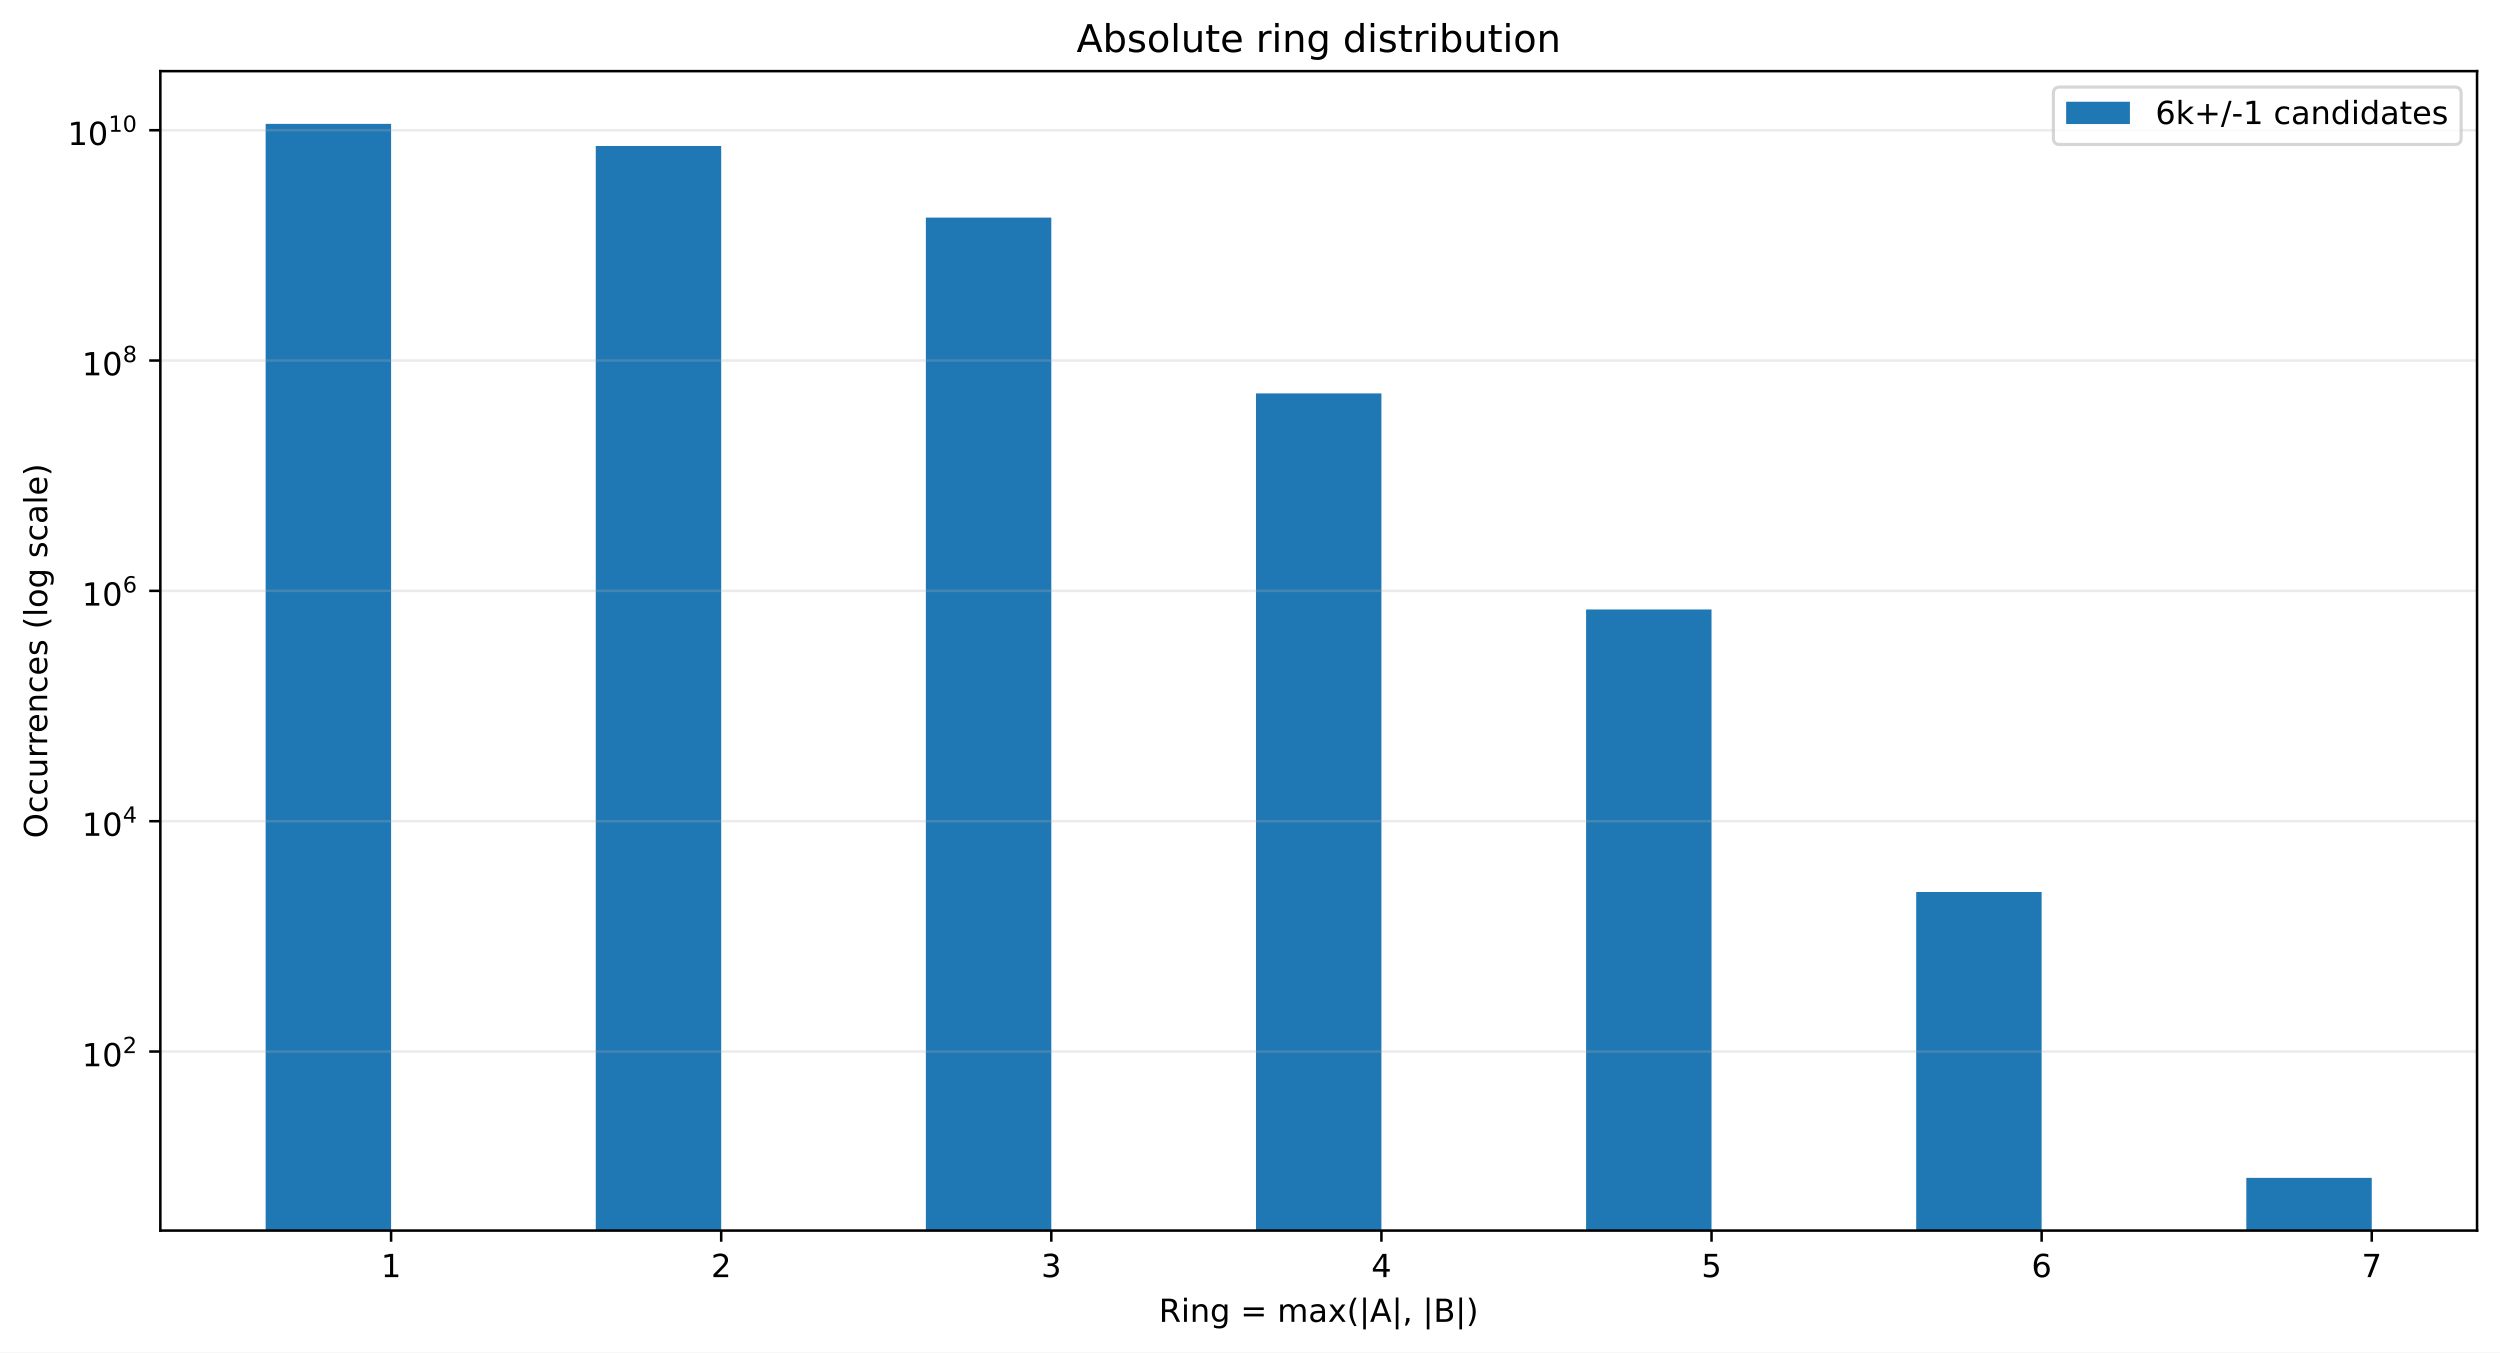
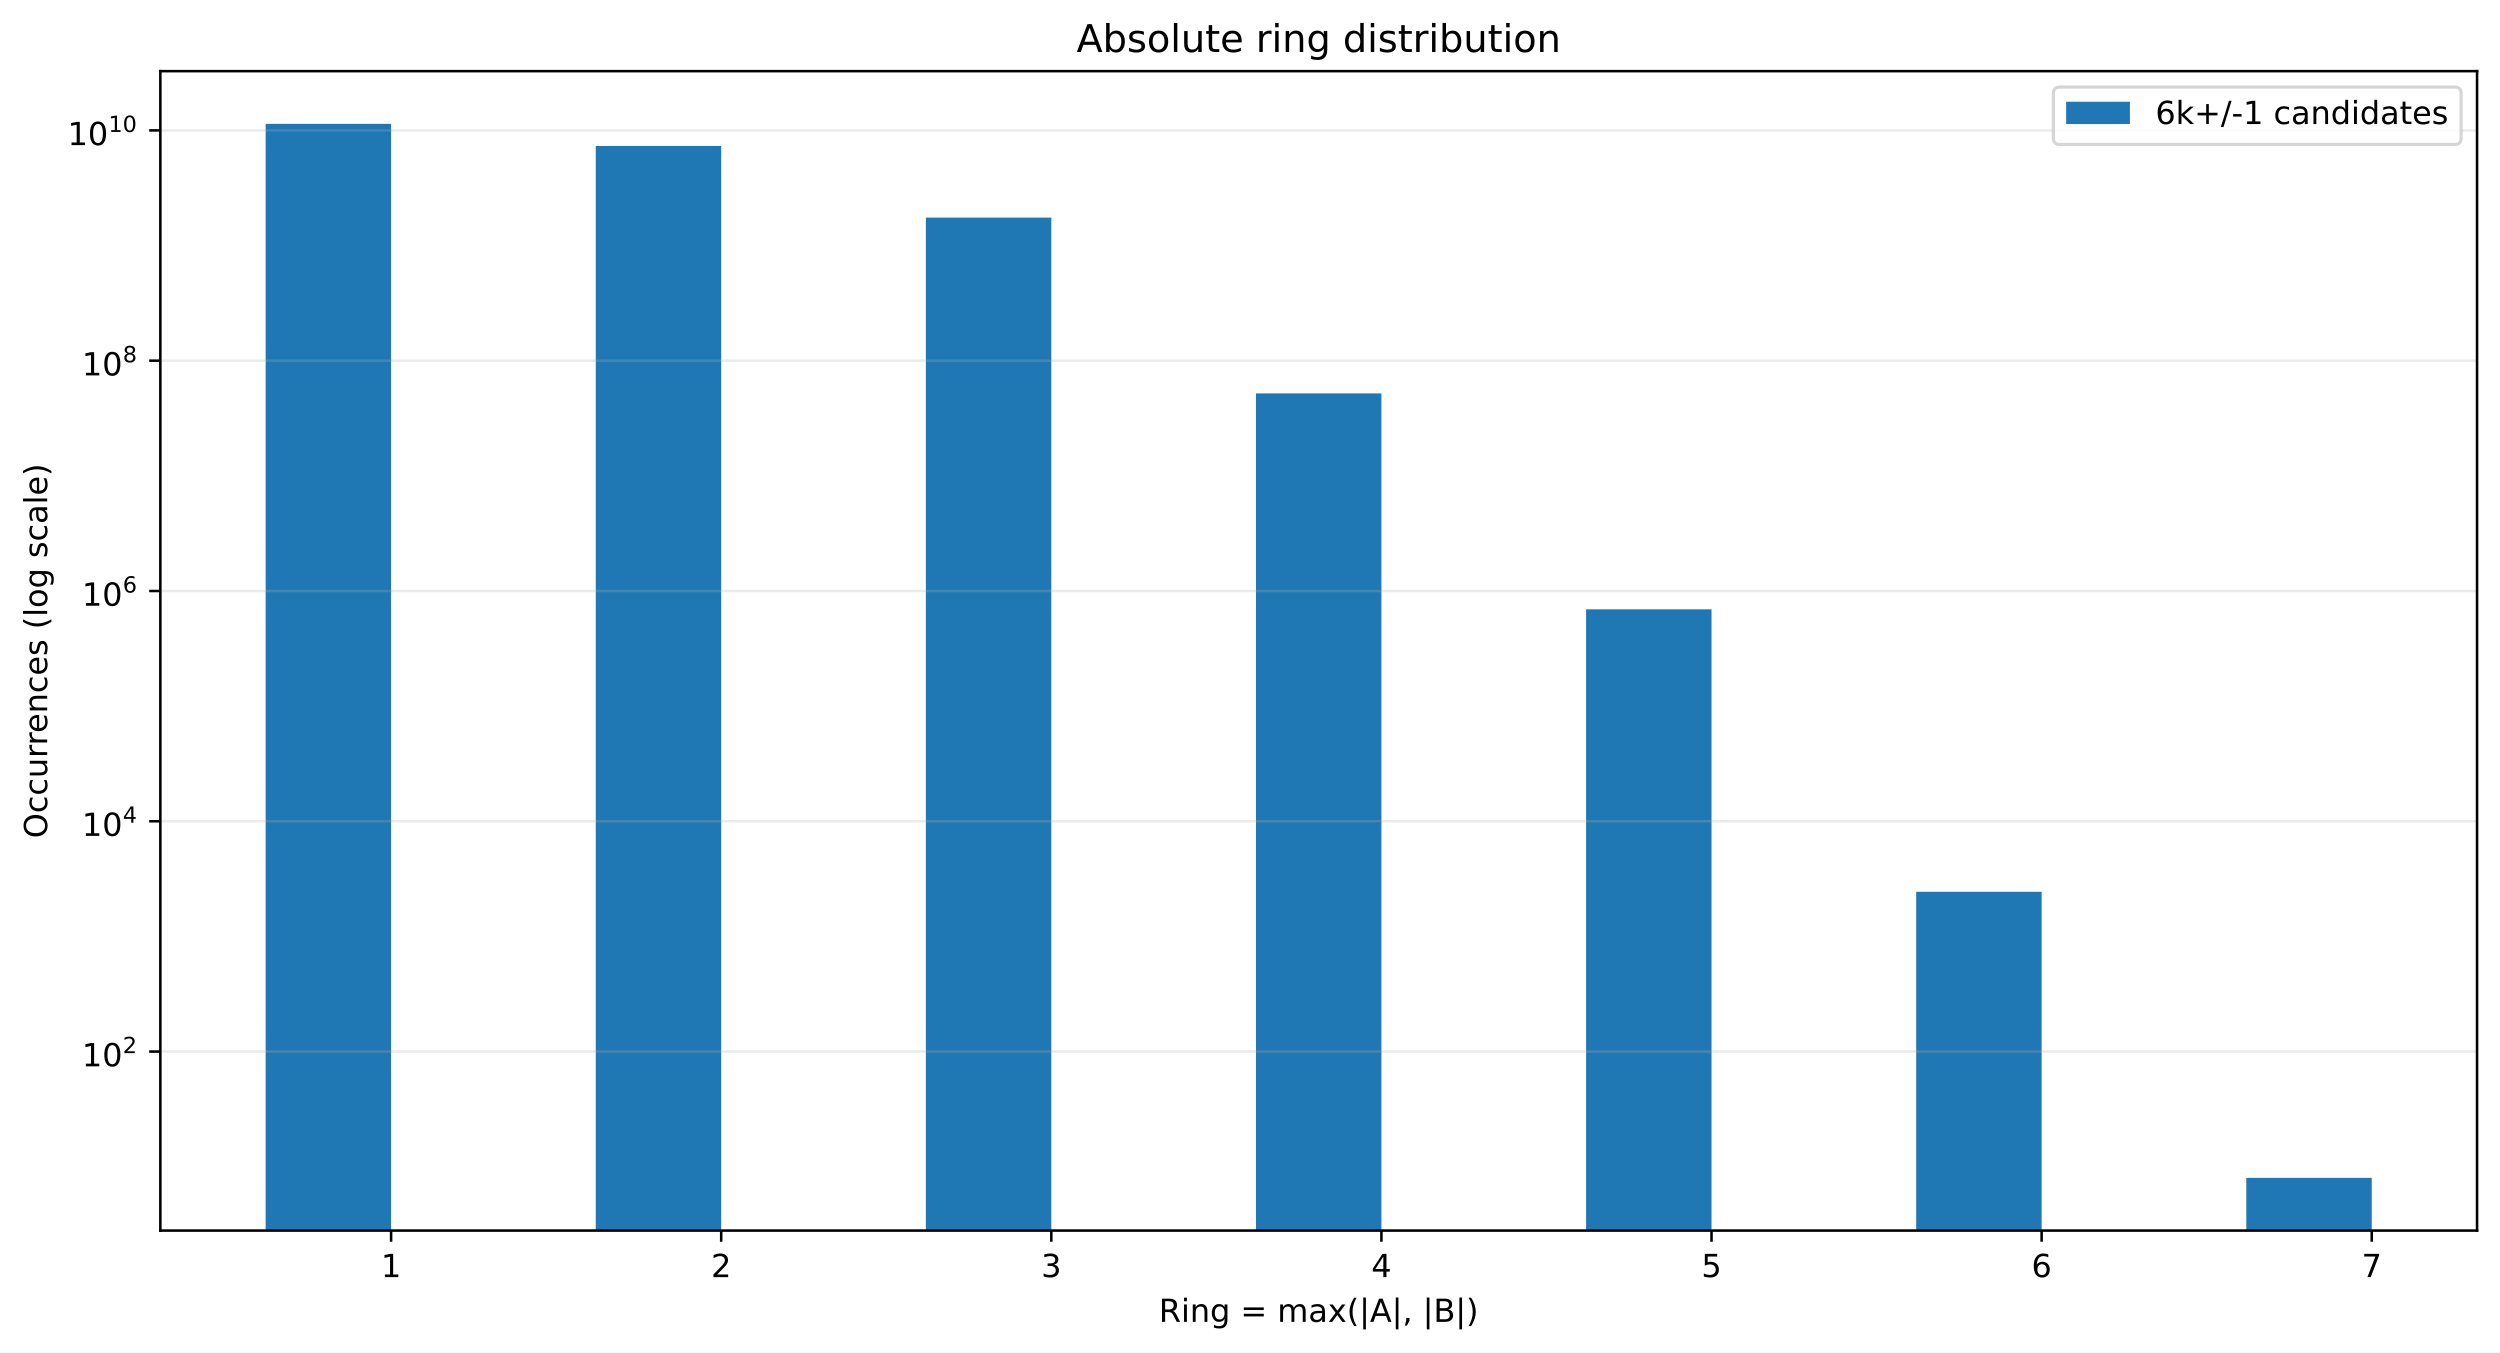
<svg xmlns="http://www.w3.org/2000/svg" xmlns:xlink="http://www.w3.org/1999/xlink" width="784.258pt" height="424.28pt" viewBox="0 0 784.258 424.28" version="1.1">
  <defs>
    <style type="text/css">*{stroke-linejoin: round; stroke-linecap: butt}</style>
  </defs>
  <g id="figure_1">
    <g id="patch_1">
      <path d="M 0 424.28  L 784.258 424.28  L 784.258 0  L 0 0  z " style="fill: #ffffff" />
    </g>
    <g id="axes_1">
      <g id="patch_2">
        <path d="M 50.301 386.036  L 777.058 386.036  L 777.058 22.318  L 50.301 22.318  z " style="fill: #ffffff" />
      </g>
      <g id="patch_3">
-         <path d="M 83.335 36529.855  L 122.687 36529.855  L 122.687 38.851  L 83.335 38.851  z " clip-path="url(#p38da183c8a)" style="fill: #1f77b4" />
+         <path d="M 83.335 36524.299  L 122.687 36524.299  L 122.687 38.851  L 83.335 38.851  z " clip-path="url(#p3899174650)" style="fill: #1f77b4" />
      </g>
      <g id="patch_4">
-         <path d="M 186.891 36529.855  L 226.243 36529.855  L 226.243 45.805  L 186.891 45.805  z " clip-path="url(#p38da183c8a)" style="fill: #1f77b4" />
+         <path d="M 186.891 36524.299  L 226.243 36524.299  L 226.243 45.804  L 186.891 45.804  z " clip-path="url(#p3899174650)" style="fill: #1f77b4" />
      </g>
      <g id="patch_5">
-         <path d="M 290.448 36529.855  L 329.799 36529.855  L 329.799 68.265  L 290.448 68.265  z " clip-path="url(#p38da183c8a)" style="fill: #1f77b4" />
+         <path d="M 290.448 36524.299  L 329.799 36524.299  L 329.799 68.26  L 290.448 68.26  z " clip-path="url(#p3899174650)" style="fill: #1f77b4" />
      </g>
      <g id="patch_6">
-         <path d="M 394.004 36529.855  L 433.355 36529.855  L 433.355 123.418  L 394.004 123.418  z " clip-path="url(#p38da183c8a)" style="fill: #1f77b4" />
+         <path d="M 394.004 36524.299  L 433.355 36524.299  L 433.355 123.405  L 394.004 123.405  z " clip-path="url(#p3899174650)" style="fill: #1f77b4" />
      </g>
      <g id="patch_7">
-         <path d="M 497.56 36529.855  L 536.912 36529.855  L 536.912 191.183  L 497.56 191.183  z " clip-path="url(#p38da183c8a)" style="fill: #1f77b4" />
+         <path d="M 497.56 36524.299  L 536.912 36524.299  L 536.912 191.159  L 497.56 191.159  z " clip-path="url(#p3899174650)" style="fill: #1f77b4" />
      </g>
      <g id="patch_8">
-         <path d="M 601.116 36529.855  L 640.468 36529.855  L 640.468 279.822  L 601.116 279.822  z " clip-path="url(#p38da183c8a)" style="fill: #1f77b4" />
+         <path d="M 601.116 36524.299  L 640.468 36524.299  L 640.468 279.771  L 601.116 279.771  z " clip-path="url(#p3899174650)" style="fill: #1f77b4" />
      </g>
      <g id="patch_9">
-         <path d="M 704.673 36529.855  L 744.024 36529.855  L 744.024 369.503  L 704.673 369.503  z " clip-path="url(#p38da183c8a)" style="fill: #1f77b4" />
+         <path d="M 704.673 36524.299  L 744.024 36524.299  L 744.024 369.503  L 704.673 369.503  z " clip-path="url(#p3899174650)" style="fill: #1f77b4" />
      </g>
      <g id="matplotlib.axis_1">
        <g id="xtick_1">
          <g id="line2d_1">
            <defs>
-               <path id="ma27751c25e" d="M 0 0  L 0 3.5  " style="stroke: #000000; stroke-width: 0.8" />
+               <path id="macc02f1aa9" d="M 0 0  L 0 3.5  " style="stroke: #000000; stroke-width: 0.8" />
            </defs>
            <g>
-               <use xlink:href="#ma27751c25e" x="122.687" y="386.036" style="stroke: #000000; stroke-width: 0.8" />
+               <use xlink:href="#macc02f1aa9" x="122.687" y="386.036" style="stroke: #000000; stroke-width: 0.8" />
            </g>
          </g>
          <g id="text_1">
            <g transform="translate(119.5053 400.6334) scale(0.1 -0.1)">
              <defs>
                <path id="DejaVuSans-14" d="M 794 531  L 1825 531  L 1825 4091  L 703 3866  L 703 4441  L 1819 4666  L 2450 4666  L 2450 531  L 3481 531  L 3481 0  L 794 0  L 794 531  z " transform="scale(0.015625)" />
              </defs>
              <use xlink:href="#DejaVuSans-14" />
            </g>
          </g>
        </g>
        <g id="xtick_2">
          <g id="line2d_2">
            <g>
-               <use xlink:href="#ma27751c25e" x="226.243" y="386.036" style="stroke: #000000; stroke-width: 0.8" />
+               <use xlink:href="#macc02f1aa9" x="226.243" y="386.036" style="stroke: #000000; stroke-width: 0.8" />
            </g>
          </g>
          <g id="text_2">
            <g transform="translate(223.0616 400.6334) scale(0.1 -0.1)">
              <defs>
                <path id="DejaVuSans-15" d="M 1228 531  L 3431 531  L 3431 0  L 469 0  L 469 531  Q 828 903 1448 1529  Q 2069 2156 2228 2338  Q 2531 2678 2651 2914  Q 2772 3150 2772 3378  Q 2772 3750 2511 3984  Q 2250 4219 1831 4219  Q 1534 4219 1204 4116  Q 875 4013 500 3803  L 500 4441  Q 881 4594 1212 4672  Q 1544 4750 1819 4750  Q 2544 4750 2975 4387  Q 3406 4025 3406 3419  Q 3406 3131 3298 2873  Q 3191 2616 2906 2266  Q 2828 2175 2409 1742  Q 1991 1309 1228 531  z " transform="scale(0.015625)" />
              </defs>
              <use xlink:href="#DejaVuSans-15" />
            </g>
          </g>
        </g>
        <g id="xtick_3">
          <g id="line2d_3">
            <g>
-               <use xlink:href="#ma27751c25e" x="329.799" y="386.036" style="stroke: #000000; stroke-width: 0.8" />
+               <use xlink:href="#macc02f1aa9" x="329.799" y="386.036" style="stroke: #000000; stroke-width: 0.8" />
            </g>
          </g>
          <g id="text_3">
            <g transform="translate(326.6178 400.6334) scale(0.1 -0.1)">
              <defs>
                <path id="DejaVuSans-16" d="M 2597 2516  Q 3050 2419 3304 2112  Q 3559 1806 3559 1356  Q 3559 666 3084 287  Q 2609 -91 1734 -91  Q 1441 -91 1130 -33  Q 819 25 488 141  L 488 750  Q 750 597 1062 519  Q 1375 441 1716 441  Q 2309 441 2620 675  Q 2931 909 2931 1356  Q 2931 1769 2642 2001  Q 2353 2234 1838 2234  L 1294 2234  L 1294 2753  L 1863 2753  Q 2328 2753 2575 2939  Q 2822 3125 2822 3475  Q 2822 3834 2567 4026  Q 2313 4219 1838 4219  Q 1578 4219 1281 4162  Q 984 4106 628 3988  L 628 4550  Q 988 4650 1302 4700  Q 1616 4750 1894 4750  Q 2613 4750 3031 4423  Q 3450 4097 3450 3541  Q 3450 3153 3228 2886  Q 3006 2619 2597 2516  z " transform="scale(0.015625)" />
              </defs>
              <use xlink:href="#DejaVuSans-16" />
            </g>
          </g>
        </g>
        <g id="xtick_4">
          <g id="line2d_4">
            <g>
-               <use xlink:href="#ma27751c25e" x="433.355" y="386.036" style="stroke: #000000; stroke-width: 0.8" />
+               <use xlink:href="#macc02f1aa9" x="433.355" y="386.036" style="stroke: #000000; stroke-width: 0.8" />
            </g>
          </g>
          <g id="text_4">
            <g transform="translate(430.174 400.6334) scale(0.1 -0.1)">
              <defs>
                <path id="DejaVuSans-17" d="M 2419 4116  L 825 1625  L 2419 1625  L 2419 4116  z M 2253 4666  L 3047 4666  L 3047 1625  L 3713 1625  L 3713 1100  L 3047 1100  L 3047 0  L 2419 0  L 2419 1100  L 313 1100  L 313 1709  L 2253 4666  z " transform="scale(0.015625)" />
              </defs>
              <use xlink:href="#DejaVuSans-17" />
            </g>
          </g>
        </g>
        <g id="xtick_5">
          <g id="line2d_5">
            <g>
-               <use xlink:href="#ma27751c25e" x="536.912" y="386.036" style="stroke: #000000; stroke-width: 0.8" />
+               <use xlink:href="#macc02f1aa9" x="536.912" y="386.036" style="stroke: #000000; stroke-width: 0.8" />
            </g>
          </g>
          <g id="text_5">
            <g transform="translate(533.7303 400.6334) scale(0.1 -0.1)">
              <defs>
                <path id="DejaVuSans-18" d="M 691 4666  L 3169 4666  L 3169 4134  L 1269 4134  L 1269 2991  Q 1406 3038 1543 3061  Q 1681 3084 1819 3084  Q 2600 3084 3056 2656  Q 3513 2228 3513 1497  Q 3513 744 3044 326  Q 2575 -91 1722 -91  Q 1428 -91 1123 -41  Q 819 9 494 109  L 494 744  Q 775 591 1075 516  Q 1375 441 1709 441  Q 2250 441 2565 725  Q 2881 1009 2881 1497  Q 2881 1984 2565 2268  Q 2250 2553 1709 2553  Q 1456 2553 1204 2497  Q 953 2441 691 2322  L 691 4666  z " transform="scale(0.015625)" />
              </defs>
              <use xlink:href="#DejaVuSans-18" />
            </g>
          </g>
        </g>
        <g id="xtick_6">
          <g id="line2d_6">
            <g>
-               <use xlink:href="#ma27751c25e" x="640.468" y="386.036" style="stroke: #000000; stroke-width: 0.8" />
+               <use xlink:href="#macc02f1aa9" x="640.468" y="386.036" style="stroke: #000000; stroke-width: 0.8" />
            </g>
          </g>
          <g id="text_6">
            <g transform="translate(637.2865 400.6334) scale(0.1 -0.1)">
              <defs>
                <path id="DejaVuSans-19" d="M 2113 2584  Q 1688 2584 1439 2293  Q 1191 2003 1191 1497  Q 1191 994 1439 701  Q 1688 409 2113 409  Q 2538 409 2786 701  Q 3034 994 3034 1497  Q 3034 2003 2786 2293  Q 2538 2584 2113 2584  z M 3366 4563  L 3366 3988  Q 3128 4100 2886 4159  Q 2644 4219 2406 4219  Q 1781 4219 1451 3797  Q 1122 3375 1075 2522  Q 1259 2794 1537 2939  Q 1816 3084 2150 3084  Q 2853 3084 3261 2657  Q 3669 2231 3669 1497  Q 3669 778 3244 343  Q 2819 -91 2113 -91  Q 1303 -91 875 529  Q 447 1150 447 2328  Q 447 3434 972 4092  Q 1497 4750 2381 4750  Q 2619 4750 2861 4703  Q 3103 4656 3366 4563  z " transform="scale(0.015625)" />
              </defs>
              <use xlink:href="#DejaVuSans-19" />
            </g>
          </g>
        </g>
        <g id="xtick_7">
          <g id="line2d_7">
            <g>
-               <use xlink:href="#ma27751c25e" x="744.024" y="386.036" style="stroke: #000000; stroke-width: 0.8" />
+               <use xlink:href="#macc02f1aa9" x="744.024" y="386.036" style="stroke: #000000; stroke-width: 0.8" />
            </g>
          </g>
          <g id="text_7">
            <g transform="translate(740.8427 400.6334) scale(0.1 -0.1)">
              <defs>
                <path id="DejaVuSans-1a" d="M 525 4666  L 3525 4666  L 3525 4397  L 1831 0  L 1172 0  L 2766 4134  L 525 4134  L 525 4666  z " transform="scale(0.015625)" />
              </defs>
              <use xlink:href="#DejaVuSans-1a" />
            </g>
          </g>
        </g>
        <g id="text_8">
          <g transform="translate(363.5437 414.678) scale(0.1 -0.1)">
            <defs>
              <path id="DejaVuSans-35" d="M 2841 2188  Q 3044 2119 3236 1894  Q 3428 1669 3622 1275  L 4263 0  L 3584 0  L 2988 1197  Q 2756 1666 2539 1819  Q 2322 1972 1947 1972  L 1259 1972  L 1259 0  L 628 0  L 628 4666  L 2053 4666  Q 2853 4666 3247 4331  Q 3641 3997 3641 3322  Q 3641 2881 3436 2590  Q 3231 2300 2841 2188  z M 1259 4147  L 1259 2491  L 2053 2491  Q 2509 2491 2742 2702  Q 2975 2913 2975 3322  Q 2975 3731 2742 3939  Q 2509 4147 2053 4147  L 1259 4147  z " transform="scale(0.015625)" />
              <path id="DejaVuSans-4c" d="M 603 3500  L 1178 3500  L 1178 0  L 603 0  L 603 3500  z M 603 4863  L 1178 4863  L 1178 4134  L 603 4134  L 603 4863  z " transform="scale(0.015625)" />
              <path id="DejaVuSans-51" d="M 3513 2113  L 3513 0  L 2938 0  L 2938 2094  Q 2938 2591 2744 2837  Q 2550 3084 2163 3084  Q 1697 3084 1428 2787  Q 1159 2491 1159 1978  L 1159 0  L 581 0  L 581 3500  L 1159 3500  L 1159 2956  Q 1366 3272 1645 3428  Q 1925 3584 2291 3584  Q 2894 3584 3203 3211  Q 3513 2838 3513 2113  z " transform="scale(0.015625)" />
              <path id="DejaVuSans-4a" d="M 2906 1791  Q 2906 2416 2648 2759  Q 2391 3103 1925 3103  Q 1463 3103 1205 2759  Q 947 2416 947 1791  Q 947 1169 1205 825  Q 1463 481 1925 481  Q 2391 481 2648 825  Q 2906 1169 2906 1791  z M 3481 434  Q 3481 -459 3084 -895  Q 2688 -1331 1869 -1331  Q 1566 -1331 1297 -1286  Q 1028 -1241 775 -1147  L 775 -588  Q 1028 -725 1275 -790  Q 1522 -856 1778 -856  Q 2344 -856 2625 -561  Q 2906 -266 2906 331  L 2906 616  Q 2728 306 2450 153  Q 2172 0 1784 0  Q 1141 0 747 490  Q 353 981 353 1791  Q 353 2603 747 3093  Q 1141 3584 1784 3584  Q 2172 3584 2450 3431  Q 2728 3278 2906 2969  L 2906 3500  L 3481 3500  L 3481 434  z " transform="scale(0.015625)" />
              <path id="DejaVuSans-3" transform="scale(0.015625)" />
              <path id="DejaVuSans-20" d="M 678 2906  L 4684 2906  L 4684 2381  L 678 2381  L 678 2906  z M 678 1631  L 4684 1631  L 4684 1100  L 678 1100  L 678 1631  z " transform="scale(0.015625)" />
              <path id="DejaVuSans-50" d="M 3328 2828  Q 3544 3216 3844 3400  Q 4144 3584 4550 3584  Q 5097 3584 5394 3201  Q 5691 2819 5691 2113  L 5691 0  L 5113 0  L 5113 2094  Q 5113 2597 4934 2840  Q 4756 3084 4391 3084  Q 3944 3084 3684 2787  Q 3425 2491 3425 1978  L 3425 0  L 2847 0  L 2847 2094  Q 2847 2600 2669 2842  Q 2491 3084 2119 3084  Q 1678 3084 1418 2786  Q 1159 2488 1159 1978  L 1159 0  L 581 0  L 581 3500  L 1159 3500  L 1159 2956  Q 1356 3278 1631 3431  Q 1906 3584 2284 3584  Q 2666 3584 2933 3390  Q 3200 3197 3328 2828  z " transform="scale(0.015625)" />
              <path id="DejaVuSans-44" d="M 2194 1759  Q 1497 1759 1228 1600  Q 959 1441 959 1056  Q 959 750 1161 570  Q 1363 391 1709 391  Q 2188 391 2477 730  Q 2766 1069 2766 1631  L 2766 1759  L 2194 1759  z M 3341 1997  L 3341 0  L 2766 0  L 2766 531  Q 2569 213 2275 61  Q 1981 -91 1556 -91  Q 1019 -91 701 211  Q 384 513 384 1019  Q 384 1609 779 1909  Q 1175 2209 1959 2209  L 2766 2209  L 2766 2266  Q 2766 2663 2505 2880  Q 2244 3097 1772 3097  Q 1472 3097 1187 3025  Q 903 2953 641 2809  L 641 3341  Q 956 3463 1253 3523  Q 1550 3584 1831 3584  Q 2591 3584 2966 3190  Q 3341 2797 3341 1997  z " transform="scale(0.015625)" />
              <path id="DejaVuSans-5b" d="M 3513 3500  L 2247 1797  L 3578 0  L 2900 0  L 1881 1375  L 863 0  L 184 0  L 1544 1831  L 300 3500  L 978 3500  L 1906 2253  L 2834 3500  L 3513 3500  z " transform="scale(0.015625)" />
              <path id="DejaVuSans-b" d="M 1984 4856  Q 1566 4138 1362 3434  Q 1159 2731 1159 2009  Q 1159 1288 1364 580  Q 1569 -128 1984 -844  L 1484 -844  Q 1016 -109 783 600  Q 550 1309 550 2009  Q 550 2706 781 3412  Q 1013 4119 1484 4856  L 1984 4856  z " transform="scale(0.015625)" />
              <path id="DejaVuSans-5f" d="M 1344 4891  L 1344 -1509  L 813 -1509  L 813 4891  L 1344 4891  z " transform="scale(0.015625)" />
              <path id="DejaVuSans-24" d="M 2188 4044  L 1331 1722  L 3047 1722  L 2188 4044  z M 1831 4666  L 2547 4666  L 4325 0  L 3669 0  L 3244 1197  L 1141 1197  L 716 0  L 50 0  L 1831 4666  z " transform="scale(0.015625)" />
              <path id="DejaVuSans-f" d="M 750 794  L 1409 794  L 1409 256  L 897 -744  L 494 -744  L 750 256  L 750 794  z " transform="scale(0.015625)" />
              <path id="DejaVuSans-25" d="M 1259 2228  L 1259 519  L 2272 519  Q 2781 519 3026 730  Q 3272 941 3272 1375  Q 3272 1813 3026 2020  Q 2781 2228 2272 2228  L 1259 2228  z M 1259 4147  L 1259 2741  L 2194 2741  Q 2656 2741 2882 2914  Q 3109 3088 3109 3444  Q 3109 3797 2882 3972  Q 2656 4147 2194 4147  L 1259 4147  z M 628 4666  L 2241 4666  Q 2963 4666 3353 4366  Q 3744 4066 3744 3513  Q 3744 3084 3544 2831  Q 3344 2578 2956 2516  Q 3422 2416 3680 2098  Q 3938 1781 3938 1306  Q 3938 681 3513 340  Q 3088 0 2303 0  L 628 0  L 628 4666  z " transform="scale(0.015625)" />
              <path id="DejaVuSans-c" d="M 513 4856  L 1013 4856  Q 1481 4119 1714 3412  Q 1947 2706 1947 2009  Q 1947 1309 1714 600  Q 1481 -109 1013 -844  L 513 -844  Q 928 -128 1133 580  Q 1338 1288 1338 2009  Q 1338 2731 1133 3434  Q 928 4138 513 4856  z " transform="scale(0.015625)" />
            </defs>
            <use xlink:href="#DejaVuSans-35" />
            <use xlink:href="#DejaVuSans-4c" transform="translate(69.48438 0)" />
            <use xlink:href="#DejaVuSans-51" transform="translate(97.26562 0)" />
            <use xlink:href="#DejaVuSans-4a" transform="translate(160.6406 0)" />
            <use xlink:href="#DejaVuSans-3" transform="translate(224.125 0)" />
            <use xlink:href="#DejaVuSans-20" transform="translate(255.9062 0)" />
            <use xlink:href="#DejaVuSans-3" transform="translate(339.7031 0)" />
            <use xlink:href="#DejaVuSans-50" transform="translate(371.4844 0)" />
            <use xlink:href="#DejaVuSans-44" transform="translate(468.8906 0)" />
            <use xlink:href="#DejaVuSans-5b" transform="translate(530.1719 0)" />
            <use xlink:href="#DejaVuSans-b" transform="translate(589.3594 0)" />
            <use xlink:href="#DejaVuSans-5f" transform="translate(628.375 0)" />
            <use xlink:href="#DejaVuSans-24" transform="translate(662.0625 0)" />
            <use xlink:href="#DejaVuSans-5f" transform="translate(730.4688 0)" />
            <use xlink:href="#DejaVuSans-f" transform="translate(764.1562 0)" />
            <use xlink:href="#DejaVuSans-3" transform="translate(795.9375 0)" />
            <use xlink:href="#DejaVuSans-5f" transform="translate(827.7188 0)" />
            <use xlink:href="#DejaVuSans-25" transform="translate(861.4062 0)" />
            <use xlink:href="#DejaVuSans-5f" transform="translate(930.0156 0)" />
            <use xlink:href="#DejaVuSans-c" transform="translate(963.7031 0)" />
          </g>
        </g>
      </g>
      <g id="matplotlib.axis_2">
        <g id="ytick_1">
          <g id="line2d_8">
-             <path d="M 50.301 329.874  L 777.058 329.874  " clip-path="url(#p38da183c8a)" style="fill: none; stroke: #b0b0b0; stroke-opacity: 0.25; stroke-width: 0.8; stroke-linecap: square" />
+             <path d="M 50.301 329.88  L 777.058 329.88  " clip-path="url(#p3899174650)" style="fill: none; stroke: #b0b0b0; stroke-opacity: 0.25; stroke-width: 0.8; stroke-linecap: square" />
          </g>
          <g id="line2d_9">
            <defs>
-               <path id="m80aa9aa18d" d="M 0 0  L -3.5 0  " style="stroke: #000000; stroke-width: 0.8" />
+               <path id="mbea2962323" d="M 0 0  L -3.5 0  " style="stroke: #000000; stroke-width: 0.8" />
            </defs>
            <g>
-               <use xlink:href="#m80aa9aa18d" x="50.301" y="329.874" style="stroke: #000000; stroke-width: 0.8" />
+               <use xlink:href="#mbea2962323" x="50.301" y="329.88" style="stroke: #000000; stroke-width: 0.8" />
            </g>
          </g>
          <g id="text_9">
-             <g transform="translate(25.70078 334.5743) scale(0.1 -0.1)">
+             <g transform="translate(25.70078 334.5804) scale(0.1 -0.1)">
              <defs>
                <path id="DejaVuSans-13" d="M 2034 4250  Q 1547 4250 1301 3770  Q 1056 3291 1056 2328  Q 1056 1369 1301 889  Q 1547 409 2034 409  Q 2525 409 2770 889  Q 3016 1369 3016 2328  Q 3016 3291 2770 3770  Q 2525 4250 2034 4250  z M 2034 4750  Q 2819 4750 3233 4129  Q 3647 3509 3647 2328  Q 3647 1150 3233 529  Q 2819 -91 2034 -91  Q 1250 -91 836 529  Q 422 1150 422 2328  Q 422 3509 836 4129  Q 1250 4750 2034 4750  z " transform="scale(0.015625)" />
              </defs>
              <use xlink:href="#DejaVuSans-14" transform="translate(0 0.746875)" />
              <use xlink:href="#DejaVuSans-13" transform="translate(63.62305 0.746875)" />
              <use xlink:href="#DejaVuSans-15" transform="translate(128.2031 42.04688) scale(0.7)" />
            </g>
          </g>
        </g>
        <g id="ytick_2">
          <g id="line2d_10">
-             <path d="M 50.301 257.619  L 777.058 257.619  " clip-path="url(#p38da183c8a)" style="fill: none; stroke: #b0b0b0; stroke-opacity: 0.25; stroke-width: 0.8; stroke-linecap: square" />
+             <path d="M 50.301 257.636  L 777.058 257.636  " clip-path="url(#p3899174650)" style="fill: none; stroke: #b0b0b0; stroke-opacity: 0.25; stroke-width: 0.8; stroke-linecap: square" />
          </g>
          <g id="line2d_11">
            <g>
-               <use xlink:href="#m80aa9aa18d" x="50.301" y="257.619" style="stroke: #000000; stroke-width: 0.8" />
+               <use xlink:href="#mbea2962323" x="50.301" y="257.636" style="stroke: #000000; stroke-width: 0.8" />
            </g>
          </g>
          <g id="text_10">
-             <g transform="translate(25.70078 262.2688) scale(0.1 -0.1)">
+             <g transform="translate(25.70078 262.286) scale(0.1 -0.1)">
              <use xlink:href="#DejaVuSans-14" transform="translate(0 0.665625)" />
              <use xlink:href="#DejaVuSans-13" transform="translate(63.62305 0.665625)" />
              <use xlink:href="#DejaVuSans-17" transform="translate(128.2031 41.96563) scale(0.7)" />
            </g>
          </g>
        </g>
        <g id="ytick_3">
          <g id="line2d_12">
-             <path d="M 50.301 185.363  L 777.058 185.363  " clip-path="url(#p38da183c8a)" style="fill: none; stroke: #b0b0b0; stroke-opacity: 0.25; stroke-width: 0.8; stroke-linecap: square" />
+             <path d="M 50.301 185.392  L 777.058 185.392  " clip-path="url(#p3899174650)" style="fill: none; stroke: #b0b0b0; stroke-opacity: 0.25; stroke-width: 0.8; stroke-linecap: square" />
          </g>
          <g id="line2d_13">
            <g>
-               <use xlink:href="#m80aa9aa18d" x="50.301" y="185.363" style="stroke: #000000; stroke-width: 0.8" />
+               <use xlink:href="#mbea2962323" x="50.301" y="185.392" style="stroke: #000000; stroke-width: 0.8" />
            </g>
          </g>
          <g id="text_11">
-             <g transform="translate(25.70078 190.0634) scale(0.1 -0.1)">
+             <g transform="translate(25.70078 190.0917) scale(0.1 -0.1)">
              <use xlink:href="#DejaVuSans-14" transform="translate(0 0.746875)" />
              <use xlink:href="#DejaVuSans-13" transform="translate(63.62305 0.746875)" />
              <use xlink:href="#DejaVuSans-19" transform="translate(128.2031 42.04688) scale(0.7)" />
            </g>
          </g>
        </g>
        <g id="ytick_4">
          <g id="line2d_14">
-             <path d="M 50.301 113.108  L 777.058 113.108  " clip-path="url(#p38da183c8a)" style="fill: none; stroke: #b0b0b0; stroke-opacity: 0.25; stroke-width: 0.8; stroke-linecap: square" />
+             <path d="M 50.301 113.147  L 777.058 113.147  " clip-path="url(#p3899174650)" style="fill: none; stroke: #b0b0b0; stroke-opacity: 0.25; stroke-width: 0.8; stroke-linecap: square" />
          </g>
          <g id="line2d_15">
            <g>
-               <use xlink:href="#m80aa9aa18d" x="50.301" y="113.108" style="stroke: #000000; stroke-width: 0.8" />
+               <use xlink:href="#mbea2962323" x="50.301" y="113.147" style="stroke: #000000; stroke-width: 0.8" />
            </g>
          </g>
          <g id="text_12">
-             <g transform="translate(25.70078 117.8079) scale(0.1 -0.1)">
+             <g transform="translate(25.70078 117.8473) scale(0.1 -0.1)">
              <defs>
                <path id="DejaVuSans-1b" d="M 2034 2216  Q 1584 2216 1326 1975  Q 1069 1734 1069 1313  Q 1069 891 1326 650  Q 1584 409 2034 409  Q 2484 409 2743 651  Q 3003 894 3003 1313  Q 3003 1734 2745 1975  Q 2488 2216 2034 2216  z M 1403 2484  Q 997 2584 770 2862  Q 544 3141 544 3541  Q 544 4100 942 4425  Q 1341 4750 2034 4750  Q 2731 4750 3128 4425  Q 3525 4100 3525 3541  Q 3525 3141 3298 2862  Q 3072 2584 2669 2484  Q 3125 2378 3379 2068  Q 3634 1759 3634 1313  Q 3634 634 3220 271  Q 2806 -91 2034 -91  Q 1263 -91 848 271  Q 434 634 434 1313  Q 434 1759 690 2068  Q 947 2378 1403 2484  z M 1172 3481  Q 1172 3119 1398 2916  Q 1625 2713 2034 2713  Q 2441 2713 2670 2916  Q 2900 3119 2900 3481  Q 2900 3844 2670 4047  Q 2441 4250 2034 4250  Q 1625 4250 1398 4047  Q 1172 3844 1172 3481  z " transform="scale(0.015625)" />
              </defs>
              <use xlink:href="#DejaVuSans-14" transform="translate(0 0.746875)" />
              <use xlink:href="#DejaVuSans-13" transform="translate(63.62305 0.746875)" />
              <use xlink:href="#DejaVuSans-1b" transform="translate(128.2031 42.04688) scale(0.7)" />
            </g>
          </g>
        </g>
        <g id="ytick_5">
          <g id="line2d_16">
-             <path d="M 50.301 40.852  L 777.058 40.852  " clip-path="url(#p38da183c8a)" style="fill: none; stroke: #b0b0b0; stroke-opacity: 0.25; stroke-width: 0.8; stroke-linecap: square" />
+             <path d="M 50.301 40.903  L 777.058 40.903  " clip-path="url(#p3899174650)" style="fill: none; stroke: #b0b0b0; stroke-opacity: 0.25; stroke-width: 0.8; stroke-linecap: square" />
          </g>
          <g id="line2d_17">
            <g>
-               <use xlink:href="#m80aa9aa18d" x="50.301" y="40.852" style="stroke: #000000; stroke-width: 0.8" />
+               <use xlink:href="#mbea2962323" x="50.301" y="40.903" style="stroke: #000000; stroke-width: 0.8" />
            </g>
          </g>
          <g id="text_13">
-             <g transform="translate(21.20078 45.5525) scale(0.1 -0.1)">
+             <g transform="translate(21.20078 45.603) scale(0.1 -0.1)">
              <use xlink:href="#DejaVuSans-14" transform="translate(0 0.746875)" />
              <use xlink:href="#DejaVuSans-13" transform="translate(63.62305 0.746875)" />
              <use xlink:href="#DejaVuSans-14" transform="translate(128.2031 42.04688) scale(0.7)" />
              <use xlink:href="#DejaVuSans-13" transform="translate(172.7393 42.04688) scale(0.7)" />
            </g>
          </g>
        </g>
        <g id="text_14">
          <g transform="translate(14.79844 262.9551) rotate(-90) scale(0.1 -0.1)">
            <defs>
              <path id="DejaVuSans-32" d="M 2522 4238  Q 1834 4238 1429 3725  Q 1025 3213 1025 2328  Q 1025 1447 1429 934  Q 1834 422 2522 422  Q 3209 422 3611 934  Q 4013 1447 4013 2328  Q 4013 3213 3611 3725  Q 3209 4238 2522 4238  z M 2522 4750  Q 3503 4750 4090 4092  Q 4678 3434 4678 2328  Q 4678 1225 4090 567  Q 3503 -91 2522 -91  Q 1538 -91 948 565  Q 359 1222 359 2328  Q 359 3434 948 4092  Q 1538 4750 2522 4750  z " transform="scale(0.015625)" />
              <path id="DejaVuSans-46" d="M 3122 3366  L 3122 2828  Q 2878 2963 2633 3030  Q 2388 3097 2138 3097  Q 1578 3097 1268 2742  Q 959 2388 959 1747  Q 959 1106 1268 751  Q 1578 397 2138 397  Q 2388 397 2633 464  Q 2878 531 3122 666  L 3122 134  Q 2881 22 2623 -34  Q 2366 -91 2075 -91  Q 1284 -91 818 406  Q 353 903 353 1747  Q 353 2603 823 3093  Q 1294 3584 2113 3584  Q 2378 3584 2631 3529  Q 2884 3475 3122 3366  z " transform="scale(0.015625)" />
              <path id="DejaVuSans-58" d="M 544 1381  L 544 3500  L 1119 3500  L 1119 1403  Q 1119 906 1312 657  Q 1506 409 1894 409  Q 2359 409 2629 706  Q 2900 1003 2900 1516  L 2900 3500  L 3475 3500  L 3475 0  L 2900 0  L 2900 538  Q 2691 219 2414 64  Q 2138 -91 1772 -91  Q 1169 -91 856 284  Q 544 659 544 1381  z M 1991 3584  L 1991 3584  z " transform="scale(0.015625)" />
              <path id="DejaVuSans-55" d="M 2631 2963  Q 2534 3019 2420 3045  Q 2306 3072 2169 3072  Q 1681 3072 1420 2755  Q 1159 2438 1159 1844  L 1159 0  L 581 0  L 581 3500  L 1159 3500  L 1159 2956  Q 1341 3275 1631 3429  Q 1922 3584 2338 3584  Q 2397 3584 2469 3576  Q 2541 3569 2628 3553  L 2631 2963  z " transform="scale(0.015625)" />
              <path id="DejaVuSans-48" d="M 3597 1894  L 3597 1613  L 953 1613  Q 991 1019 1311 708  Q 1631 397 2203 397  Q 2534 397 2845 478  Q 3156 559 3463 722  L 3463 178  Q 3153 47 2828 -22  Q 2503 -91 2169 -91  Q 1331 -91 842 396  Q 353 884 353 1716  Q 353 2575 817 3079  Q 1281 3584 2069 3584  Q 2775 3584 3186 3129  Q 3597 2675 3597 1894  z M 3022 2063  Q 3016 2534 2758 2815  Q 2500 3097 2075 3097  Q 1594 3097 1305 2825  Q 1016 2553 972 2059  L 3022 2063  z " transform="scale(0.015625)" />
              <path id="DejaVuSans-56" d="M 2834 3397  L 2834 2853  Q 2591 2978 2328 3040  Q 2066 3103 1784 3103  Q 1356 3103 1142 2972  Q 928 2841 928 2578  Q 928 2378 1081 2264  Q 1234 2150 1697 2047  L 1894 2003  Q 2506 1872 2764 1633  Q 3022 1394 3022 966  Q 3022 478 2636 193  Q 2250 -91 1575 -91  Q 1294 -91 989 -36  Q 684 19 347 128  L 347 722  Q 666 556 975 473  Q 1284 391 1588 391  Q 1994 391 2212 530  Q 2431 669 2431 922  Q 2431 1156 2273 1281  Q 2116 1406 1581 1522  L 1381 1569  Q 847 1681 609 1914  Q 372 2147 372 2553  Q 372 3047 722 3315  Q 1072 3584 1716 3584  Q 2034 3584 2315 3537  Q 2597 3491 2834 3397  z " transform="scale(0.015625)" />
              <path id="DejaVuSans-4f" d="M 603 4863  L 1178 4863  L 1178 0  L 603 0  L 603 4863  z " transform="scale(0.015625)" />
              <path id="DejaVuSans-52" d="M 1959 3097  Q 1497 3097 1228 2736  Q 959 2375 959 1747  Q 959 1119 1226 758  Q 1494 397 1959 397  Q 2419 397 2687 759  Q 2956 1122 2956 1747  Q 2956 2369 2687 2733  Q 2419 3097 1959 3097  z M 1959 3584  Q 2709 3584 3137 3096  Q 3566 2609 3566 1747  Q 3566 888 3137 398  Q 2709 -91 1959 -91  Q 1206 -91 779 398  Q 353 888 353 1747  Q 353 2609 779 3096  Q 1206 3584 1959 3584  z " transform="scale(0.015625)" />
            </defs>
            <use xlink:href="#DejaVuSans-32" />
            <use xlink:href="#DejaVuSans-46" transform="translate(78.71875 0)" />
            <use xlink:href="#DejaVuSans-46" transform="translate(133.7031 0)" />
            <use xlink:href="#DejaVuSans-58" transform="translate(188.6875 0)" />
            <use xlink:href="#DejaVuSans-55" transform="translate(252.0625 0)" />
            <use xlink:href="#DejaVuSans-55" transform="translate(291.4219 0)" />
            <use xlink:href="#DejaVuSans-48" transform="translate(330.3281 0)" />
            <use xlink:href="#DejaVuSans-51" transform="translate(391.8594 0)" />
            <use xlink:href="#DejaVuSans-46" transform="translate(455.2344 0)" />
            <use xlink:href="#DejaVuSans-48" transform="translate(510.2188 0)" />
            <use xlink:href="#DejaVuSans-56" transform="translate(571.75 0)" />
            <use xlink:href="#DejaVuSans-3" transform="translate(623.8438 0)" />
            <use xlink:href="#DejaVuSans-b" transform="translate(655.625 0)" />
            <use xlink:href="#DejaVuSans-4f" transform="translate(694.6406 0)" />
            <use xlink:href="#DejaVuSans-52" transform="translate(722.4219 0)" />
            <use xlink:href="#DejaVuSans-4a" transform="translate(783.6094 0)" />
            <use xlink:href="#DejaVuSans-3" transform="translate(847.0938 0)" />
            <use xlink:href="#DejaVuSans-56" transform="translate(878.875 0)" />
            <use xlink:href="#DejaVuSans-46" transform="translate(930.9688 0)" />
            <use xlink:href="#DejaVuSans-44" transform="translate(985.9531 0)" />
            <use xlink:href="#DejaVuSans-4f" transform="translate(1047.234 0)" />
            <use xlink:href="#DejaVuSans-48" transform="translate(1075.016 0)" />
            <use xlink:href="#DejaVuSans-c" transform="translate(1136.547 0)" />
          </g>
        </g>
      </g>
      <g id="patch_10">
        <path d="M 50.301 386.036  L 50.301 22.318  " style="fill: none; stroke: #000000; stroke-width: 0.8; stroke-linejoin: miter; stroke-linecap: square" />
      </g>
      <g id="patch_11">
        <path d="M 777.058 386.036  L 777.058 22.318  " style="fill: none; stroke: #000000; stroke-width: 0.8; stroke-linejoin: miter; stroke-linecap: square" />
      </g>
      <g id="patch_12">
        <path d="M 50.301 386.036  L 777.058 386.036  " style="fill: none; stroke: #000000; stroke-width: 0.8; stroke-linejoin: miter; stroke-linecap: square" />
      </g>
      <g id="patch_13">
        <path d="M 50.301 22.318  L 777.058 22.318  " style="fill: none; stroke: #000000; stroke-width: 0.8; stroke-linejoin: miter; stroke-linecap: square" />
      </g>
      <g id="text_15">
        <g transform="translate(337.7055 16.31812) scale(0.12 -0.12)">
          <defs>
            <path id="DejaVuSans-45" d="M 3116 1747  Q 3116 2381 2855 2742  Q 2594 3103 2138 3103  Q 1681 3103 1420 2742  Q 1159 2381 1159 1747  Q 1159 1113 1420 752  Q 1681 391 2138 391  Q 2594 391 2855 752  Q 3116 1113 3116 1747  z M 1159 2969  Q 1341 3281 1617 3432  Q 1894 3584 2278 3584  Q 2916 3584 3314 3078  Q 3713 2572 3713 1747  Q 3713 922 3314 415  Q 2916 -91 2278 -91  Q 1894 -91 1617 61  Q 1341 213 1159 525  L 1159 0  L 581 0  L 581 4863  L 1159 4863  L 1159 2969  z " transform="scale(0.015625)" />
            <path id="DejaVuSans-57" d="M 1172 4494  L 1172 3500  L 2356 3500  L 2356 3053  L 1172 3053  L 1172 1153  Q 1172 725 1289 603  Q 1406 481 1766 481  L 2356 481  L 2356 0  L 1766 0  Q 1100 0 847 248  Q 594 497 594 1153  L 594 3053  L 172 3053  L 172 3500  L 594 3500  L 594 4494  L 1172 4494  z " transform="scale(0.015625)" />
            <path id="DejaVuSans-47" d="M 2906 2969  L 2906 4863  L 3481 4863  L 3481 0  L 2906 0  L 2906 525  Q 2725 213 2448 61  Q 2172 -91 1784 -91  Q 1150 -91 751 415  Q 353 922 353 1747  Q 353 2572 751 3078  Q 1150 3584 1784 3584  Q 2172 3584 2448 3432  Q 2725 3281 2906 2969  z M 947 1747  Q 947 1113 1208 752  Q 1469 391 1925 391  Q 2381 391 2643 752  Q 2906 1113 2906 1747  Q 2906 2381 2643 2742  Q 2381 3103 1925 3103  Q 1469 3103 1208 2742  Q 947 2381 947 1747  z " transform="scale(0.015625)" />
          </defs>
          <use xlink:href="#DejaVuSans-24" />
          <use xlink:href="#DejaVuSans-45" transform="translate(68.40625 0)" />
          <use xlink:href="#DejaVuSans-56" transform="translate(131.8906 0)" />
          <use xlink:href="#DejaVuSans-52" transform="translate(183.9844 0)" />
          <use xlink:href="#DejaVuSans-4f" transform="translate(245.1719 0)" />
          <use xlink:href="#DejaVuSans-58" transform="translate(272.9531 0)" />
          <use xlink:href="#DejaVuSans-57" transform="translate(336.3281 0)" />
          <use xlink:href="#DejaVuSans-48" transform="translate(375.5312 0)" />
          <use xlink:href="#DejaVuSans-3" transform="translate(437.0625 0)" />
          <use xlink:href="#DejaVuSans-55" transform="translate(468.8438 0)" />
          <use xlink:href="#DejaVuSans-4c" transform="translate(509.9531 0)" />
          <use xlink:href="#DejaVuSans-51" transform="translate(537.7344 0)" />
          <use xlink:href="#DejaVuSans-4a" transform="translate(601.1094 0)" />
          <use xlink:href="#DejaVuSans-3" transform="translate(664.5938 0)" />
          <use xlink:href="#DejaVuSans-47" transform="translate(696.375 0)" />
          <use xlink:href="#DejaVuSans-4c" transform="translate(759.8594 0)" />
          <use xlink:href="#DejaVuSans-56" transform="translate(787.6406 0)" />
          <use xlink:href="#DejaVuSans-57" transform="translate(839.7344 0)" />
          <use xlink:href="#DejaVuSans-55" transform="translate(878.9375 0)" />
          <use xlink:href="#DejaVuSans-4c" transform="translate(920.0469 0)" />
          <use xlink:href="#DejaVuSans-45" transform="translate(947.8281 0)" />
          <use xlink:href="#DejaVuSans-58" transform="translate(1011.312 0)" />
          <use xlink:href="#DejaVuSans-57" transform="translate(1074.688 0)" />
          <use xlink:href="#DejaVuSans-4c" transform="translate(1113.891 0)" />
          <use xlink:href="#DejaVuSans-52" transform="translate(1141.672 0)" />
          <use xlink:href="#DejaVuSans-51" transform="translate(1202.859 0)" />
        </g>
      </g>
      <g id="legend_1">
        <g id="patch_14">
          <path d="M 646.158 45.319  L 770.058 45.319  Q 772.058 45.319 772.058 43.319  L 772.058 29.318  Q 772.058 27.318 770.058 27.318  L 646.158 27.318  Q 644.158 27.318 644.158 29.318  L 644.158 43.319  Q 644.158 45.319 646.158 45.319  z " style="fill: #ffffff; opacity: 0.8; stroke: #cccccc; stroke-linejoin: miter" />
        </g>
        <g id="patch_15">
          <path d="M 648.158 38.917  L 668.158 38.917  L 668.158 31.917  L 648.158 31.917  z " style="fill: #1f77b4" />
        </g>
        <g id="text_16">
          <g transform="translate(676.1584 38.91656) scale(0.1 -0.1)">
            <defs>
              <path id="DejaVuSans-4e" d="M 581 4863  L 1159 4863  L 1159 1991  L 2875 3500  L 3609 3500  L 1753 1863  L 3688 0  L 2938 0  L 1159 1709  L 1159 0  L 581 0  L 581 4863  z " transform="scale(0.015625)" />
              <path id="DejaVuSans-e" d="M 2944 4013  L 2944 2272  L 4684 2272  L 4684 1741  L 2944 1741  L 2944 0  L 2419 0  L 2419 1741  L 678 1741  L 678 2272  L 2419 2272  L 2419 4013  L 2944 4013  z " transform="scale(0.015625)" />
              <path id="DejaVuSans-12" d="M 1625 4666  L 2156 4666  L 531 -594  L 0 -594  L 1625 4666  z " transform="scale(0.015625)" />
              <path id="DejaVuSans-10" d="M 313 2009  L 1997 2009  L 1997 1497  L 313 1497  L 313 2009  z " transform="scale(0.015625)" />
            </defs>
            <use xlink:href="#DejaVuSans-19" />
            <use xlink:href="#DejaVuSans-4e" transform="translate(63.625 0)" />
            <use xlink:href="#DejaVuSans-e" transform="translate(121.5312 0)" />
            <use xlink:href="#DejaVuSans-12" transform="translate(205.3281 0)" />
            <use xlink:href="#DejaVuSans-10" transform="translate(239.0156 0)" />
            <use xlink:href="#DejaVuSans-14" transform="translate(275.0938 0)" />
            <use xlink:href="#DejaVuSans-3" transform="translate(338.7188 0)" />
            <use xlink:href="#DejaVuSans-46" transform="translate(370.5 0)" />
            <use xlink:href="#DejaVuSans-44" transform="translate(425.4844 0)" />
            <use xlink:href="#DejaVuSans-51" transform="translate(486.7656 0)" />
            <use xlink:href="#DejaVuSans-47" transform="translate(550.1406 0)" />
            <use xlink:href="#DejaVuSans-4c" transform="translate(613.625 0)" />
            <use xlink:href="#DejaVuSans-47" transform="translate(641.4062 0)" />
            <use xlink:href="#DejaVuSans-44" transform="translate(704.8906 0)" />
            <use xlink:href="#DejaVuSans-57" transform="translate(766.1719 0)" />
            <use xlink:href="#DejaVuSans-48" transform="translate(805.375 0)" />
            <use xlink:href="#DejaVuSans-56" transform="translate(866.9062 0)" />
          </g>
        </g>
      </g>
    </g>
  </g>
  <defs>
-     <clipPath id="p38da183c8a">
+     <clipPath id="p3899174650">
      <rect x="50.301" y="22.318" width="726.758" height="363.718" />
    </clipPath>
  </defs>
</svg>
